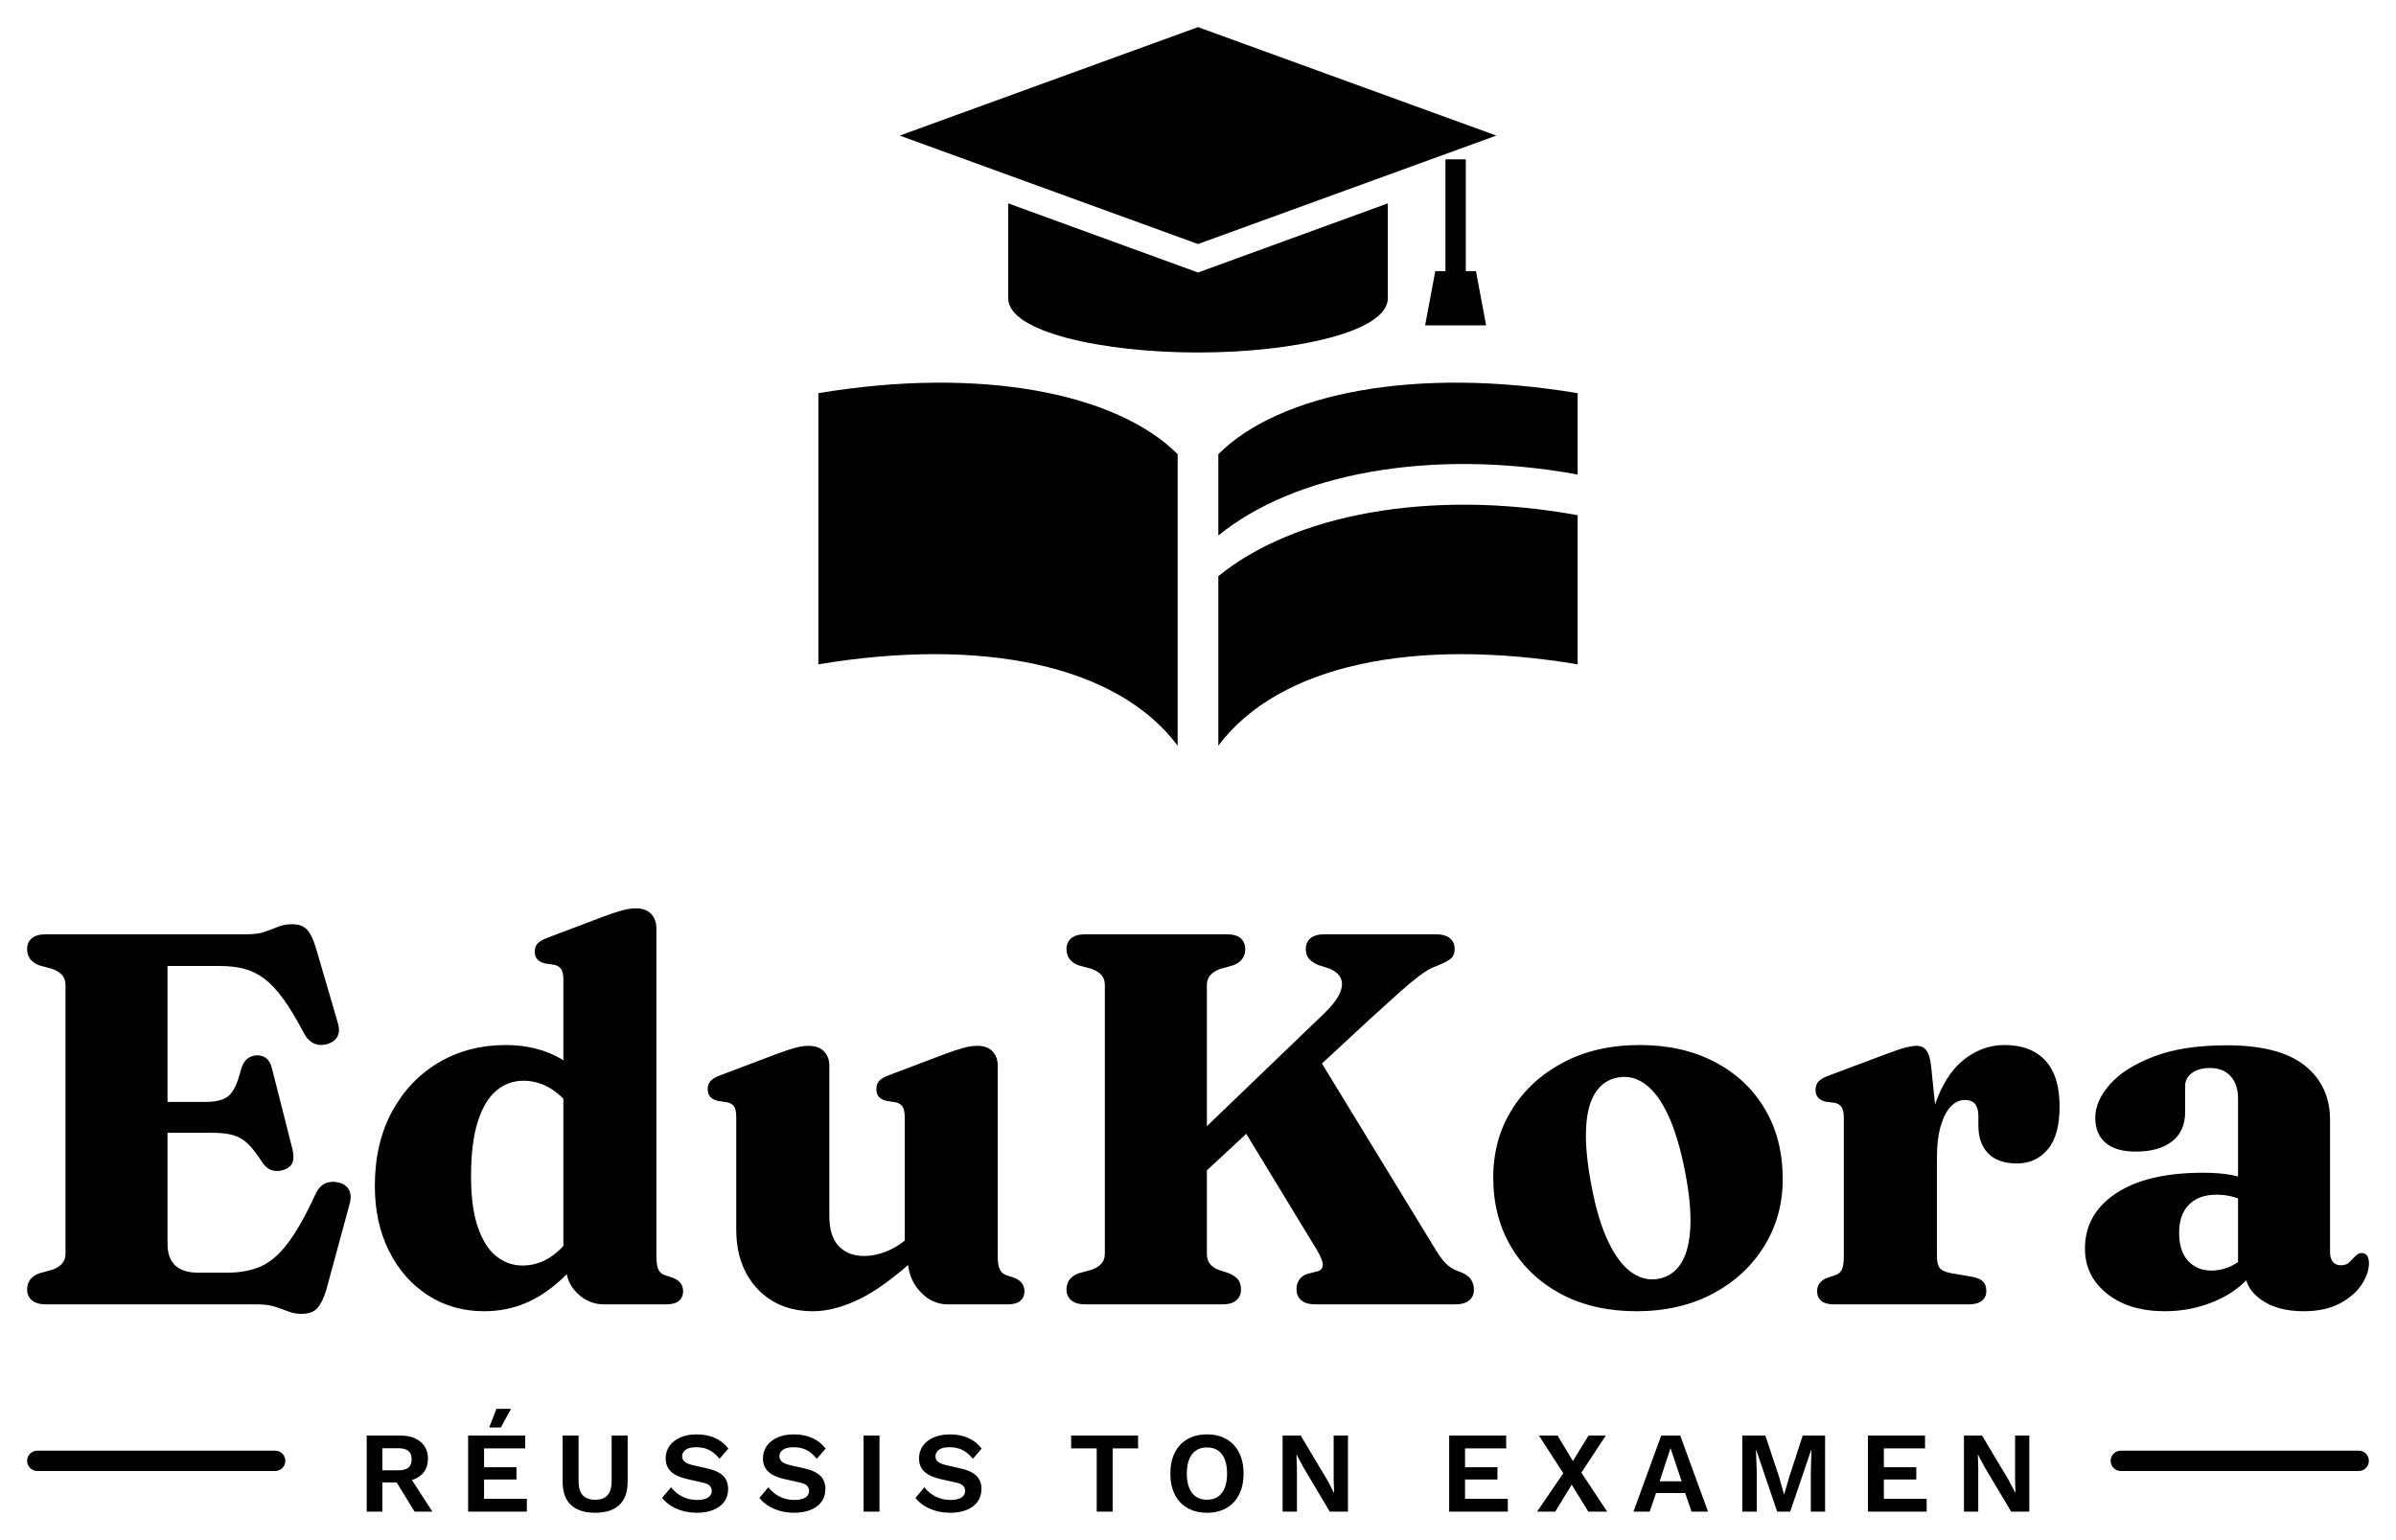
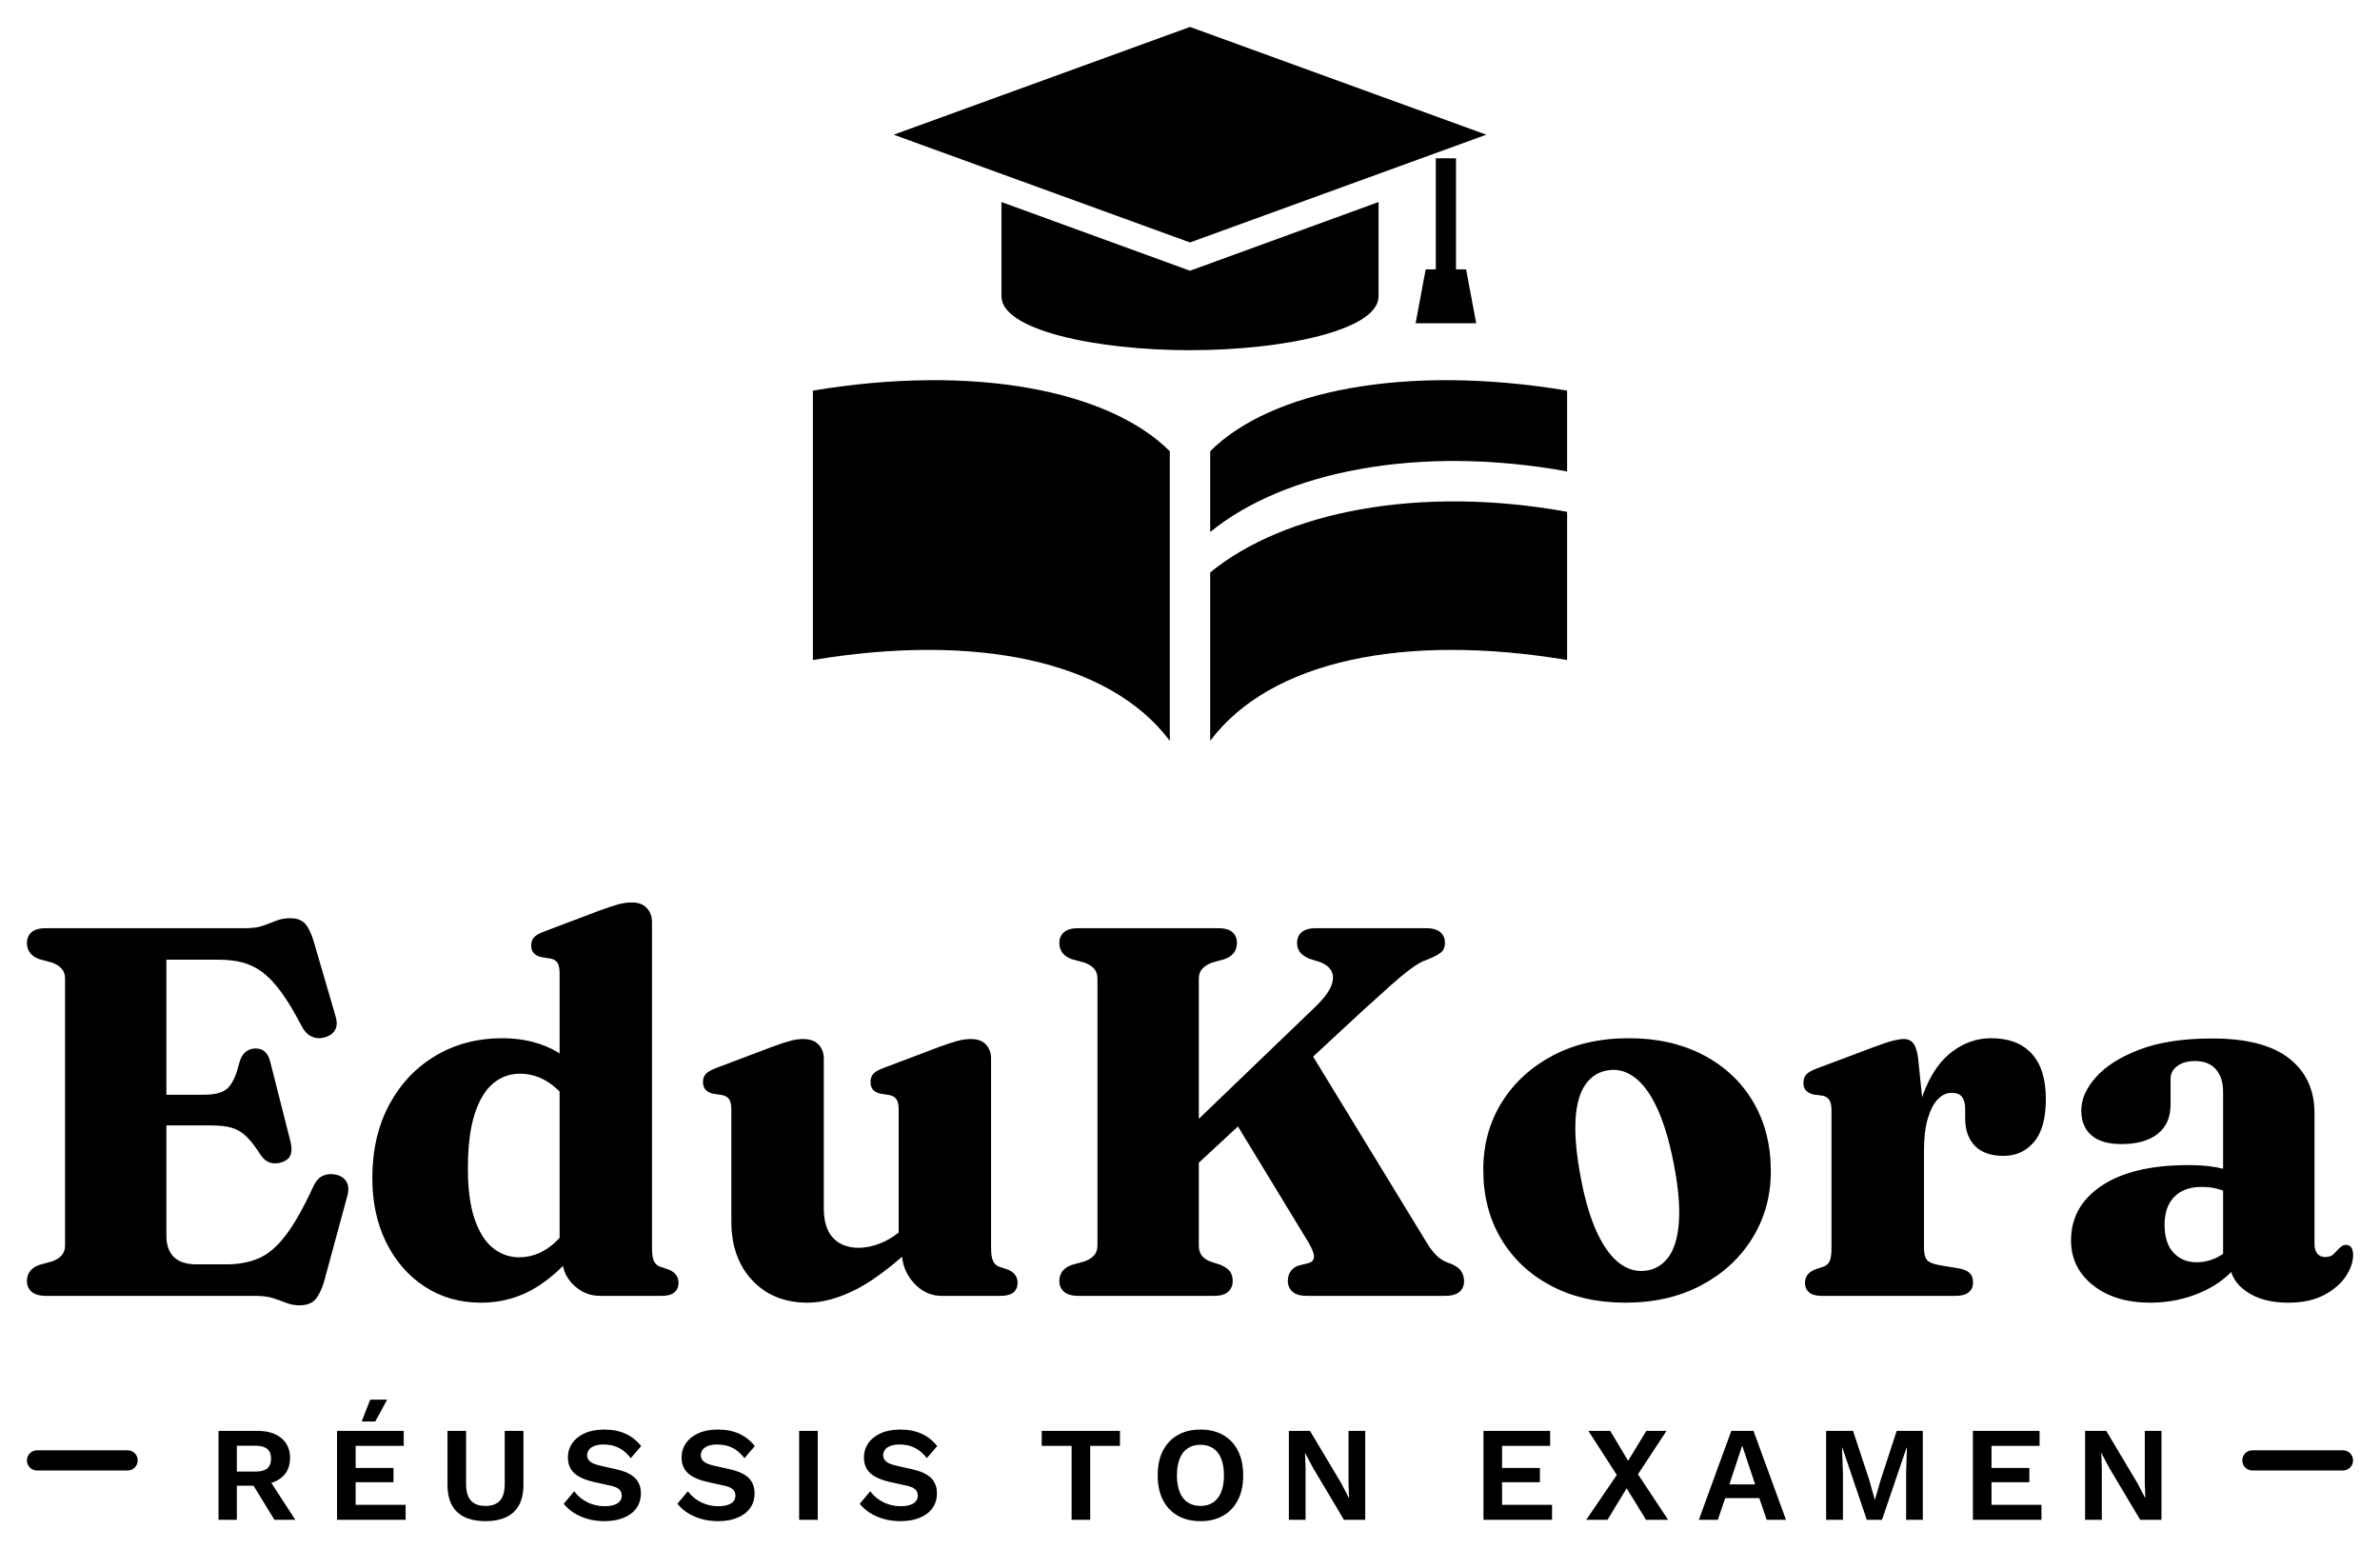
- <svg xmlns="http://www.w3.org/2000/svg" viewBox="0 0 353.42 227.16" width="353.42" height="227.16" role="img" aria-label="EduKora — RÉUSSIS TON EXAMEN">
+ <svg xmlns="http://www.w3.org/2000/svg" viewBox="0 0 353.42 229.87" width="353.42" height="229.87" role="img" aria-label="EduKora — RÉUSSIS TON EXAMEN">
  <g transform="translate(112.71 -2) scale(1)">
    <path fill="#000000" d="M64 6 108 22 64 38 20 22Z" />
    <path fill="#000000" d="M36 32 64 42.2 92 32V46C92 51 78 54 64 54S36 51 36 46Z" />
    <path fill="#000000" d="M100.5 25.5h3V42h-3zM99 42h6l1.5 8h-9z" />
    <path fill="#000000" d="M61 69C52 60 32 56 8 60V100C32 96 52 100 61 112Z" />
    <path fill="#000000" d="M67 69C76 60 96 56 120 60V72C98 68 78 72 67 81Z" />
    <path fill="#000000" d="M67 87C78 78 98 74 120 78V100C96 96 76 100 67 112Z" />
  </g>
  <path fill="#000000" transform="translate(0.26 192.42)" d="M3.74 -52.42L3.74 -52.42Q3.74 -53.43 4.45 -54.02Q5.15 -54.6 6.59 -54.6L6.59 -54.6L36.19 -54.6Q37.79 -54.6 38.82 -54.97Q39.86 -55.34 40.77 -55.71Q41.69 -56.08 42.86 -56.08L42.86 -56.08Q44.3 -56.08 45.05 -55.26Q45.79 -54.44 46.33 -52.61L46.33 -52.61L49.57 -41.53Q49.92 -40.37 49.55 -39.59Q49.18 -38.8 48.16 -38.45L48.16 -38.45Q46.99 -38.06 46.06 -38.49Q45.12 -38.92 44.54 -40.05L44.54 -40.05Q42.94 -43.13 41.53 -45.06Q40.13 -46.99 38.73 -48.05Q37.32 -49.1 35.74 -49.51Q34.16 -49.92 32.14 -49.92L32.14 -49.92L24.45 -49.92L24.45 -29.87L30.11 -29.87Q32.53 -29.87 33.56 -30.85Q34.59 -31.82 35.26 -34.55L35.26 -34.55Q35.57 -35.69 36.17 -36.19Q36.78 -36.7 37.6 -36.74L37.6 -36.74Q39.39 -36.78 39.86 -34.79L39.86 -34.79L42.9 -22.82Q43.17 -21.57 42.86 -20.86Q42.55 -20.16 41.61 -19.85Q40.68 -19.54 39.88 -19.77Q39.08 -20.01 38.49 -20.86L38.49 -20.86Q37.32 -22.7 36.35 -23.65Q35.37 -24.61 34.16 -24.96Q32.95 -25.31 31.08 -25.31L31.08 -25.31L24.45 -25.31L24.45 -8.93Q24.45 -6.83 25.58 -5.75Q26.71 -4.68 28.94 -4.68L28.94 -4.68L33.31 -4.68Q36.08 -4.68 38.16 -5.58Q40.25 -6.47 42.18 -9.01Q44.11 -11.54 46.33 -16.38L46.33 -16.38Q46.84 -17.43 47.66 -17.82Q48.48 -18.21 49.49 -18.02L49.49 -18.02Q50.66 -17.82 51.17 -16.98Q51.67 -16.15 51.32 -14.86L51.32 -14.86L47.85 -2.07Q47.31 -0.31 46.55 0.55Q45.79 1.4 44.19 1.4L44.19 1.4Q43.17 1.4 42.28 1.05Q41.38 0.7 40.33 0.35Q39.27 0 37.71 0L37.71 0L6.59 0Q5.15 0 4.45 -0.6Q3.74 -1.21 3.74 -2.18L3.74 -2.18Q3.74 -3.94 5.58 -4.6L5.58 -4.6L7.45 -5.11Q8.42 -5.46 8.91 -6.03Q9.4 -6.59 9.4 -7.49L9.4 -7.49L9.4 -47.11Q9.4 -48.01 8.91 -48.57Q8.42 -49.14 7.45 -49.49L7.45 -49.49L5.58 -50Q3.74 -50.66 3.74 -52.42M55.03 -17.47L55.03 -17.47Q55.03 -23.75 57.56 -28.43Q60.1 -33.11 64.47 -35.69Q68.84 -38.26 74.33 -38.26L74.33 -38.26Q79.01 -38.26 82.56 -36.19L82.56 -36.19Q82.68 -36.08 82.84 -36L82.84 -36L82.84 -47.89Q82.84 -48.98 82.52 -49.45Q82.21 -49.92 81.55 -50.08L81.55 -50.08L80.07 -50.31Q79.33 -50.51 78.97 -50.93Q78.62 -51.36 78.62 -52.03L78.62 -52.03Q78.62 -52.81 79.07 -53.27Q79.52 -53.74 80.73 -54.17L80.73 -54.17L88.76 -57.21Q90.48 -57.84 91.53 -58.13Q92.59 -58.42 93.56 -58.42L93.56 -58.42Q95 -58.42 95.78 -57.6Q96.56 -56.78 96.56 -55.46L96.56 -55.46L96.56 -7.14Q96.56 -5.77 96.84 -5.17Q97.11 -4.56 97.77 -4.33L97.77 -4.33L98.94 -3.94Q99.76 -3.63 100.13 -3.12Q100.5 -2.61 100.5 -1.95L100.5 -1.95Q100.5 -1.05 99.9 -0.53Q99.29 0 97.97 0L97.97 0L88.88 0Q86.58 0 84.94 -1.6L84.94 -1.6Q83.66 -2.81 83.34 -4.45L83.34 -4.45Q81.9 -3 80.34 -1.91L80.34 -1.91Q76.25 1.01 71.14 1.01L71.14 1.01Q66.5 1.01 62.85 -1.35Q59.2 -3.71 57.12 -7.88Q55.03 -12.05 55.03 -17.47M82.84 -8.62L82.84 -30.34Q82.06 -31.12 81.24 -31.67L81.24 -31.67Q79.25 -32.99 76.95 -32.99L76.95 -32.99Q74.69 -32.99 72.95 -31.53Q71.21 -30.07 70.22 -26.97Q69.22 -23.87 69.22 -18.91L69.22 -18.91Q69.22 -14.31 70.22 -11.41Q71.21 -8.5 72.93 -7.12Q74.65 -5.73 76.83 -5.73L76.83 -5.73Q79.33 -5.73 81.43 -7.33L81.43 -7.33Q82.13 -7.84 82.84 -8.62L82.84 -8.62M108.34 -11.08L108.34 -11.08L108.34 -27.61Q108.34 -28.7 108.03 -29.17Q107.72 -29.64 107.06 -29.8L107.06 -29.8L105.57 -30.03Q104.83 -30.23 104.48 -30.65Q104.13 -31.08 104.13 -31.75L104.13 -31.75Q104.13 -32.53 104.58 -32.99Q105.03 -33.46 106.24 -33.89L106.24 -33.89L114.27 -36.93Q116.06 -37.6 117.1 -37.87Q118.13 -38.14 118.95 -38.14L118.95 -38.14Q120.51 -38.14 121.29 -37.32Q122.07 -36.5 122.07 -35.22L122.07 -35.22L122.07 -13.03Q122.07 -10.06 123.45 -8.6Q124.84 -7.14 127.26 -7.14L127.26 -7.14Q128.78 -7.14 130.46 -7.8L130.46 -7.8Q131.86 -8.35 133.19 -9.4L133.19 -9.4L133.19 -27.61Q133.19 -28.7 132.87 -29.17Q132.56 -29.64 131.9 -29.8L131.9 -29.8L130.46 -30.03Q129.68 -30.23 129.34 -30.65Q129.01 -31.08 129.01 -31.75L129.01 -31.75Q129.01 -32.53 129.44 -32.99Q129.87 -33.46 131.08 -33.89L131.08 -33.89L139.11 -36.93Q140.83 -37.56 141.88 -37.85Q142.94 -38.14 143.91 -38.14L143.91 -38.14Q145.39 -38.14 146.15 -37.32Q146.91 -36.5 146.91 -35.22L146.91 -35.22L146.91 -7.14Q146.91 -5.77 147.21 -5.17Q147.5 -4.56 148.12 -4.33L148.12 -4.33L149.29 -3.94Q150.11 -3.63 150.48 -3.12Q150.85 -2.61 150.85 -1.95L150.85 -1.95Q150.85 -1.05 150.25 -0.53Q149.64 0 148.32 0L148.32 0L139.58 0Q137.16 0 135.41 -1.95L135.41 -1.95Q133.93 -3.59 133.69 -5.81L133.69 -5.81Q129.83 -2.46 126.83 -0.94L126.83 -0.94Q122.97 1.01 119.65 1.01L119.65 1.01Q114.58 1.01 111.46 -2.3Q108.34 -5.62 108.34 -11.08M177.76 -19.77L177.76 -7.49Q177.76 -6.59 178.17 -6.03Q178.58 -5.46 179.44 -5.11L179.44 -5.11L181 -4.6Q182.05 -4.13 182.42 -3.59Q182.79 -3.04 182.79 -2.18L182.79 -2.18Q182.79 -1.21 182.11 -0.6Q181.43 0 179.99 0L179.99 0L159.9 0Q158.46 0 157.76 -0.6Q157.05 -1.21 157.05 -2.18L157.05 -2.18Q157.05 -3.94 158.89 -4.6L158.89 -4.6L160.76 -5.11Q161.73 -5.46 162.22 -6.03Q162.71 -6.59 162.71 -7.49L162.71 -7.49L162.71 -47.11Q162.71 -48.01 162.22 -48.57Q161.73 -49.14 160.76 -49.49L160.76 -49.49L158.89 -50Q157.05 -50.66 157.05 -52.42L157.05 -52.42Q157.05 -53.43 157.76 -54.02Q158.46 -54.6 159.9 -54.6L159.9 -54.6L180.61 -54.6Q182.05 -54.6 182.73 -54.02Q183.42 -53.43 183.42 -52.42L183.42 -52.42Q183.42 -50.66 181.58 -50L181.58 -50L179.75 -49.49Q178.78 -49.14 178.27 -48.57Q177.76 -48.01 177.76 -47.11L177.76 -47.11L177.76 -26.29L195 -42.86Q196.79 -44.58 197.36 -45.88Q197.93 -47.19 197.5 -48.13Q197.07 -49.06 195.74 -49.57L195.74 -49.57L194.14 -50.08Q193.25 -50.47 192.8 -51.01Q192.35 -51.56 192.35 -52.42L192.35 -52.42Q192.35 -53.43 193.05 -54.02Q193.75 -54.6 195.2 -54.6L195.2 -54.6L211.46 -54.6Q212.9 -54.6 213.6 -54.02Q214.31 -53.43 214.31 -52.42L214.31 -52.42Q214.31 -51.52 213.76 -51.03Q213.21 -50.54 211.65 -49.92L211.65 -49.92Q211.07 -49.73 210.44 -49.37Q209.82 -49.02 208.85 -48.28Q207.87 -47.54 206.25 -46.1Q204.63 -44.66 202.02 -42.28L202.02 -42.28L194.73 -35.53L211.69 -7.76Q212.59 -6.32 213.39 -5.69Q214.19 -5.07 215.12 -4.8L215.12 -4.8Q216.29 -4.33 216.72 -3.67Q217.15 -3 217.15 -2.18L217.15 -2.18Q217.15 -1.17 216.45 -0.58Q215.75 0 214.31 0L214.31 0L193.83 0Q192.39 0 191.69 -0.6Q190.98 -1.21 190.98 -2.22L190.98 -2.22Q190.98 -3.08 191.41 -3.67Q191.84 -4.25 192.54 -4.49L192.54 -4.49L194.1 -4.88Q194.84 -5.11 194.86 -5.81Q194.88 -6.51 194.03 -7.96L194.03 -7.96L183.57 -25.16L177.76 -19.77M241.61 -38.26L241.61 -38.26Q247.92 -38.26 252.68 -35.76Q257.44 -33.27 260.07 -28.82Q262.7 -24.38 262.7 -18.49L262.7 -18.49Q262.7 -12.99 259.95 -8.56Q257.21 -4.13 252.35 -1.56Q247.49 1.01 241.1 1.01L241.1 1.01Q234.82 1.01 230.06 -1.5Q225.3 -4.02 222.65 -8.46Q220 -12.91 220 -18.72L220 -18.72Q220 -24.34 222.75 -28.74Q225.5 -33.15 230.35 -35.7Q235.21 -38.26 241.61 -38.26M244.41 -3.78L244.41 -3.78Q246.48 -4.17 247.69 -6.04Q248.9 -7.92 249.07 -11.35Q249.25 -14.78 248.24 -19.85L248.24 -19.85Q247.26 -24.8 245.78 -27.96Q244.3 -31.12 242.39 -32.51Q240.47 -33.89 238.33 -33.46L238.33 -33.46Q236.26 -33.07 235.05 -31.2Q233.84 -29.33 233.69 -25.9Q233.53 -22.46 234.51 -17.39L234.51 -17.39Q235.44 -12.48 236.94 -9.3Q238.45 -6.12 240.34 -4.76Q242.23 -3.39 244.41 -3.78M284.58 -35.22L284.58 -35.22L285.17 -29.48Q285.36 -30.07 285.6 -30.65L285.6 -30.65Q287.16 -34.48 289.77 -36.37Q292.38 -38.26 295.39 -38.26L295.39 -38.26Q299.33 -38.26 301.43 -35.98Q303.54 -33.7 303.54 -29.21L303.54 -29.21Q303.54 -24.92 301.78 -22.85Q300.03 -20.79 297.26 -20.79L297.26 -20.79Q294.45 -20.79 293.01 -22.27Q291.56 -23.75 291.56 -26.36L291.56 -26.36L291.56 -27.89Q291.53 -29.02 291.06 -29.58Q290.59 -30.15 289.54 -30.15L289.54 -30.15Q288.44 -30.15 287.53 -29.23Q286.61 -28.31 286.03 -26.4Q285.44 -24.49 285.44 -21.37L285.44 -21.37L285.44 -7.14Q285.44 -5.93 285.85 -5.38Q286.26 -4.84 287.55 -4.6L287.55 -4.6L290.71 -4.06Q291.76 -3.86 292.25 -3.37Q292.73 -2.89 292.73 -1.99L292.73 -1.99Q292.73 -1.05 292.07 -0.53Q291.41 0 290.16 0L290.16 0L270.27 0Q268.98 0 268.38 -0.53Q267.77 -1.05 267.77 -1.95L267.77 -1.95Q267.77 -2.61 268.14 -3.12Q268.51 -3.63 269.33 -3.94L269.33 -3.94L270.5 -4.33Q271.17 -4.56 271.44 -5.17Q271.71 -5.77 271.71 -7.14L271.71 -7.14L271.71 -27.5Q271.71 -28.59 271.4 -29.07Q271.09 -29.56 270.43 -29.72L270.43 -29.72L268.98 -29.91Q268.2 -30.15 267.87 -30.56Q267.54 -30.97 267.54 -31.63L267.54 -31.63Q267.54 -32.41 267.99 -32.9Q268.44 -33.38 269.65 -33.81L269.65 -33.81L277.45 -36.74Q279.79 -37.63 280.82 -37.89Q281.85 -38.14 282.44 -38.14L282.44 -38.14Q283.37 -38.14 283.88 -37.48Q284.39 -36.82 284.58 -35.22M307.28 -8.23L307.28 -8.23Q307.28 -13.34 311.86 -16.38Q316.45 -19.42 324.71 -19.42L324.71 -19.42Q327.13 -19.42 329 -19.07L329 -19.07Q329.43 -18.95 329.86 -18.88L329.86 -18.88L329.86 -30.34Q329.86 -32.45 328.77 -33.66Q327.68 -34.87 325.73 -34.87L325.73 -34.87Q324.05 -34.87 323.06 -34.13Q322.06 -33.38 322.06 -32.25L322.06 -32.25L322.06 -28.39Q322.06 -25.58 320.15 -24.06Q318.24 -22.54 314.77 -22.54L314.77 -22.54Q311.81 -22.54 310.3 -23.85Q308.8 -25.16 308.8 -27.53L308.8 -27.53Q308.8 -30.03 310.99 -32.49Q313.17 -34.94 317.48 -36.58Q321.79 -38.22 328.22 -38.22L328.22 -38.22Q335.91 -38.22 339.67 -35.26Q343.43 -32.29 343.43 -27.18L343.43 -27.18L343.43 -7.72Q343.43 -6.79 343.84 -6.28Q344.25 -5.77 345.03 -5.77Q345.81 -5.77 346.22 -6.16Q346.63 -6.55 346.98 -6.94L346.98 -6.94Q347.22 -7.18 347.47 -7.37Q347.72 -7.57 348.08 -7.57L348.08 -7.57Q348.66 -7.57 348.91 -7.16Q349.17 -6.75 349.17 -6.08L349.17 -6.08Q349.17 -4.56 348.09 -2.92Q347.02 -1.29 344.88 -0.14Q342.73 1.01 339.53 1.01L339.53 1.01Q335.63 1.01 333.26 -0.7L333.26 -0.7Q331.58 -1.87 331.07 -3.55L331.07 -3.55Q329.28 -1.72 326.7 -0.58L326.7 -0.58Q323.12 1.01 319.06 1.01L319.06 1.01Q313.79 1.01 310.54 -1.58Q307.28 -4.17 307.28 -8.23M329.86 -6.24L329.86 -15.64Q329.43 -15.79 328.97 -15.91L328.97 -15.91Q327.91 -16.18 326.66 -16.18L326.66 -16.18Q324.09 -16.18 322.63 -14.72Q321.17 -13.26 321.17 -10.57L321.17 -10.57Q321.17 -7.84 322.49 -6.42Q323.82 -4.99 325.92 -4.99L325.92 -4.99Q327.52 -4.99 329 -5.73L329 -5.73Q329.47 -5.97 329.86 -6.24L329.86 -6.24" />
  <g transform="translate(4 207.83)">
-     <path fill="#000000" transform="translate(48.63 15.16)" d="M1.46 -11.22L6.41 -11.22Q8.31 -11.22 9.4 -10.3Q10.49 -9.38 10.49 -7.84L10.49 -7.84Q10.49 -6.19 9.4 -5.32L9.4 -5.32Q8.86 -4.88 8.13 -4.66L8.13 -4.66L11.15 0L8.52 0L5.88 -4.3L3.77 -4.3L3.77 0L1.46 0L1.46 -11.22M3.77 -6.09L6.14 -6.09Q7.12 -6.09 7.61 -6.49Q8.09 -6.89 8.09 -7.72Q8.09 -8.55 7.61 -8.95Q7.12 -9.35 6.14 -9.35L6.14 -9.35L3.77 -9.35L3.77 -6.09M25.08 0L16.42 0L16.42 -11.22L24.84 -11.22L24.84 -9.33L18.77 -9.33L18.77 -6.55L23.55 -6.55L23.55 -4.74L18.77 -4.74L18.77 -1.89L25.08 -1.89L25.08 0M19.53 -12.41L20.6 -15.16L22.75 -15.16L21.25 -12.41L19.53 -12.41M37.59 -11.22L39.95 -11.22L39.95 -4.42Q39.95 -2.13 38.73 -0.98Q37.5 0.17 35.16 0.17L35.16 0.17Q32.81 0.17 31.59 -0.98Q30.36 -2.13 30.36 -4.42L30.36 -4.42L30.36 -11.22L32.71 -11.22L32.71 -4.52Q32.71 -3.11 33.31 -2.43Q33.92 -1.75 35.16 -1.75L35.16 -1.75Q36.4 -1.75 36.99 -2.43Q37.59 -3.11 37.59 -4.52L37.59 -4.52L37.59 -11.22M50.15 -11.39L50.15 -11.39Q51.68 -11.39 52.84 -10.86Q53.99 -10.34 54.81 -9.3L54.81 -9.3L53.5 -7.79Q52.8 -8.67 51.98 -9.09Q51.15 -9.5 50.06 -9.5L50.06 -9.5Q49.35 -9.5 48.88 -9.32Q48.42 -9.13 48.2 -8.82Q47.99 -8.52 47.99 -8.14L47.99 -8.14Q47.99 -7.68 48.35 -7.37Q48.7 -7.06 49.57 -6.85L49.57 -6.85L51.66 -6.38Q53.33 -6 54.05 -5.26Q54.77 -4.52 54.77 -3.35L54.77 -3.35Q54.77 -2.24 54.2 -1.45Q53.62 -0.66 52.58 -0.25Q51.54 0.17 50.2 0.17L50.2 0.17Q49.03 0.17 48.05 -0.11Q47.07 -0.39 46.31 -0.88Q45.54 -1.38 45.03 -2.02L45.03 -2.02L46.36 -3.6Q46.75 -3.06 47.33 -2.64Q47.91 -2.21 48.65 -1.96Q49.39 -1.72 50.2 -1.72L50.2 -1.72Q50.9 -1.72 51.38 -1.88Q51.87 -2.04 52.11 -2.34Q52.36 -2.64 52.36 -3.06L52.36 -3.06Q52.36 -3.5 52.06 -3.82Q51.77 -4.13 50.97 -4.3L50.97 -4.3L48.69 -4.81Q47.7 -5.05 47 -5.43Q46.29 -5.81 45.93 -6.42Q45.56 -7.02 45.56 -7.85L45.56 -7.85Q45.56 -8.86 46.1 -9.66Q46.65 -10.46 47.68 -10.92Q48.7 -11.39 50.15 -11.39M64.5 -11.39L64.5 -11.39Q66.03 -11.39 67.18 -10.86Q68.34 -10.34 69.16 -9.3L69.16 -9.3L67.85 -7.79Q67.15 -8.67 66.33 -9.09Q65.5 -9.5 64.41 -9.5L64.41 -9.5Q63.7 -9.5 63.23 -9.32Q62.76 -9.13 62.55 -8.82Q62.34 -8.52 62.34 -8.14L62.34 -8.14Q62.34 -7.68 62.7 -7.37Q63.05 -7.06 63.92 -6.85L63.92 -6.85L66.01 -6.38Q67.68 -6 68.4 -5.26Q69.12 -4.52 69.12 -3.35L69.12 -3.35Q69.12 -2.24 68.54 -1.45Q67.97 -0.66 66.93 -0.25Q65.89 0.17 64.55 0.17L64.55 0.17Q63.38 0.17 62.4 -0.11Q61.42 -0.39 60.66 -0.88Q59.89 -1.38 59.38 -2.02L59.38 -2.02L60.71 -3.6Q61.1 -3.06 61.68 -2.64Q62.25 -2.21 62.99 -1.96Q63.73 -1.72 64.55 -1.72L64.55 -1.72Q65.25 -1.72 65.73 -1.88Q66.22 -2.04 66.46 -2.34Q66.71 -2.64 66.71 -3.06L66.71 -3.06Q66.71 -3.5 66.41 -3.82Q66.11 -4.13 65.31 -4.3L65.31 -4.3L63.04 -4.81Q62.05 -5.05 61.34 -5.43Q60.64 -5.81 60.27 -6.42Q59.91 -7.02 59.91 -7.85L59.91 -7.85Q59.91 -8.86 60.45 -9.66Q61 -10.46 62.02 -10.92Q63.05 -11.39 64.5 -11.39M74.75 -11.22L77.1 -11.22L77.1 0L74.75 0L74.75 -11.22M87.52 -11.39L87.52 -11.39Q89.05 -11.39 90.2 -10.86Q91.36 -10.34 92.17 -9.3L92.17 -9.3L90.87 -7.79Q90.17 -8.67 89.34 -9.09Q88.52 -9.5 87.43 -9.5L87.43 -9.5Q86.72 -9.5 86.25 -9.32Q85.78 -9.13 85.57 -8.82Q85.36 -8.52 85.36 -8.14L85.36 -8.14Q85.36 -7.68 85.71 -7.37Q86.07 -7.06 86.94 -6.85L86.94 -6.85L89.03 -6.38Q90.7 -6 91.42 -5.26Q92.14 -4.52 92.14 -3.35L92.14 -3.35Q92.14 -2.24 91.56 -1.45Q90.98 -0.66 89.95 -0.25Q88.91 0.17 87.57 0.17L87.57 0.17Q86.39 0.17 85.42 -0.11Q84.44 -0.39 83.67 -0.88Q82.91 -1.38 82.4 -2.02L82.4 -2.02L83.73 -3.6Q84.12 -3.06 84.69 -2.64Q85.27 -2.21 86.01 -1.96Q86.75 -1.72 87.57 -1.72L87.57 -1.72Q88.26 -1.72 88.75 -1.88Q89.23 -2.04 89.48 -2.34Q89.73 -2.64 89.73 -3.06L89.73 -3.06Q89.73 -3.5 89.43 -3.82Q89.13 -4.13 88.33 -4.3L88.33 -4.3L86.05 -4.81Q85.07 -5.05 84.36 -5.43Q83.66 -5.81 83.29 -6.42Q82.93 -7.02 82.93 -7.85L82.93 -7.85Q82.93 -8.86 83.47 -9.66Q84.01 -10.46 85.04 -10.92Q86.07 -11.39 87.52 -11.39M105.37 -11.22L115.24 -11.22L115.24 -9.33L111.49 -9.33L111.49 0L109.14 0L109.14 -9.33L105.37 -9.33L105.37 -11.22M125.41 -11.39L125.41 -11.39Q127.08 -11.39 128.28 -10.69Q129.49 -10 130.14 -8.7Q130.8 -7.41 130.8 -5.61L130.8 -5.61Q130.8 -3.81 130.14 -2.52Q129.49 -1.22 128.28 -0.53Q127.08 0.17 125.41 0.17L125.41 0.17Q123.74 0.17 122.53 -0.53Q121.31 -1.22 120.66 -2.52Q120 -3.81 120 -5.61L120 -5.61Q120 -7.41 120.66 -8.7Q121.31 -10 122.53 -10.69Q123.74 -11.39 125.41 -11.39M125.41 -9.47L125.41 -9.47Q124.47 -9.47 123.8 -9.03Q123.13 -8.59 122.78 -7.72Q122.43 -6.85 122.43 -5.61L122.43 -5.61Q122.43 -4.37 122.78 -3.5Q123.13 -2.64 123.8 -2.19Q124.47 -1.75 125.41 -1.75L125.41 -1.75Q126.34 -1.75 127.01 -2.19Q127.67 -2.64 128.02 -3.5Q128.37 -4.37 128.37 -5.61L128.37 -5.61Q128.37 -6.85 128.02 -7.72Q127.67 -8.59 127.01 -9.03Q126.34 -9.47 125.41 -9.47M144.09 -11.22L146.2 -11.22L146.2 0L143.51 0L139.59 -6.6L138.62 -8.43L138.6 -8.43L138.67 -6.49L138.67 0L136.56 0L136.56 -11.22L139.23 -11.22L143.16 -4.64L144.13 -2.79L144.16 -2.79L144.09 -4.73L144.09 -11.22M169.78 0L161.13 0L161.13 -11.22L169.54 -11.22L169.54 -9.33L163.47 -9.33L163.47 -6.55L168.25 -6.55L168.25 -4.74L163.47 -4.74L163.47 -1.89L169.78 -1.89L169.78 0M180.63 -5.75L184.43 0L181.65 0L179.2 -3.98L176.78 0L174.1 0L177.96 -5.66L174.37 -11.22L177.12 -11.22L179.38 -7.45L181.68 -11.22L184.23 -11.22L180.63 -5.75M195.21 -11.22L199.31 0L196.88 0L195.94 -2.74L191.64 -2.74L190.71 0L188.31 0L192.41 -11.22L195.21 -11.22M193.78 -9.37L192.17 -4.47L195.42 -4.47L193.78 -9.37M213.28 -11.22L216.58 -11.22L216.58 0L214.47 0L214.47 -5.85L214.57 -9.13L214.54 -9.13L211.43 0L209.51 0L206.41 -9.13L206.38 -9.13L206.5 -5.85L206.5 0L204.37 0L204.37 -11.22L207.77 -11.22L209.8 -5.1L210.51 -2.57L210.55 -2.57L211.28 -5.08L213.28 -11.22M231.56 0L222.9 0L222.9 -11.22L231.32 -11.22L231.32 -9.33L225.25 -9.33L225.25 -6.55L230.03 -6.55L230.03 -4.74L225.25 -4.74L225.25 -1.89L231.56 -1.89L231.56 0M244.6 -11.22L246.7 -11.22L246.7 0L244.02 0L240.09 -6.6L239.12 -8.43L239.11 -8.43L239.17 -6.49L239.17 0L237.06 0L237.06 -11.22L239.73 -11.22L243.66 -4.64L244.63 -2.79L244.66 -2.79L244.6 -4.73L244.6 -11.22" />
-     <rect fill="#000000" x="0" y="6.17" width="38.09" height="3" rx="1.5" />
-     <rect fill="#000000" x="307.33" y="6.17" width="38.09" height="3" rx="1.5" />
+     <path fill="#000000" transform="translate(26.73 17.84)" d="M1.72 -13.2L7.54 -13.2Q9.78 -13.2 11.06 -12.12Q12.34 -11.04 12.34 -9.22L12.34 -9.22Q12.34 -7.28 11.06 -6.26L11.06 -6.26Q10.42 -5.74 9.56 -5.48L9.56 -5.48L13.12 0L10.02 0L6.92 -5.06L4.44 -5.06L4.44 0L1.72 0L1.72 -13.2M4.44 -7.16L7.22 -7.16Q8.38 -7.16 8.95 -7.63Q9.52 -8.1 9.52 -9.08Q9.52 -10.06 8.95 -10.53Q8.38 -11 7.22 -11L7.22 -11L4.44 -11L4.44 -7.16M29.5 0L19.32 0L19.32 -13.2L29.22 -13.2L29.22 -10.98L22.08 -10.98L22.08 -7.7L27.7 -7.7L27.7 -5.58L22.08 -5.58L22.08 -2.22L29.5 -2.22L29.5 0M22.98 -14.6L24.24 -17.84L26.76 -17.84L25 -14.6L22.98 -14.6M44.22 -13.2L47 -13.2L47 -5.2Q47 -2.5 45.56 -1.15Q44.12 0.2 41.36 0.2L41.36 0.2Q38.6 0.2 37.16 -1.15Q35.72 -2.5 35.72 -5.2L35.72 -5.2L35.72 -13.2L38.48 -13.2L38.48 -5.32Q38.48 -3.66 39.19 -2.86Q39.9 -2.06 41.36 -2.06L41.36 -2.06Q42.82 -2.06 43.52 -2.86Q44.22 -3.66 44.22 -5.32L44.22 -5.32L44.22 -13.2M59 -13.4L59 -13.4Q60.8 -13.4 62.16 -12.78Q63.52 -12.16 64.48 -10.94L64.48 -10.94L62.94 -9.16Q62.12 -10.2 61.15 -10.69Q60.18 -11.18 58.9 -11.18L58.9 -11.18Q58.06 -11.18 57.51 -10.96Q56.96 -10.74 56.71 -10.38Q56.46 -10.02 56.46 -9.58L56.46 -9.58Q56.46 -9.04 56.88 -8.67Q57.3 -8.3 58.32 -8.06L58.32 -8.06L60.78 -7.5Q62.74 -7.06 63.59 -6.19Q64.44 -5.32 64.44 -3.94L64.44 -3.94Q64.44 -2.64 63.76 -1.71Q63.08 -0.78 61.86 -0.29Q60.64 0.2 59.06 0.2L59.06 0.2Q57.68 0.2 56.53 -0.13Q55.38 -0.46 54.48 -1.04Q53.58 -1.62 52.98 -2.38L52.98 -2.38L54.54 -4.24Q55 -3.6 55.68 -3.1Q56.36 -2.6 57.23 -2.31Q58.1 -2.02 59.06 -2.02L59.06 -2.02Q59.88 -2.02 60.45 -2.21Q61.02 -2.4 61.31 -2.75Q61.6 -3.1 61.6 -3.6L61.6 -3.6Q61.6 -4.12 61.25 -4.49Q60.9 -4.86 59.96 -5.06L59.96 -5.06L57.28 -5.66Q56.12 -5.94 55.29 -6.39Q54.46 -6.84 54.03 -7.55Q53.6 -8.26 53.6 -9.24L53.6 -9.24Q53.6 -10.42 54.24 -11.36Q54.88 -12.3 56.09 -12.85Q57.3 -13.4 59 -13.4M75.88 -13.4L75.88 -13.4Q77.68 -13.4 79.04 -12.78Q80.4 -12.16 81.36 -10.94L81.36 -10.94L79.82 -9.16Q79 -10.2 78.03 -10.69Q77.06 -11.18 75.78 -11.18L75.78 -11.18Q74.94 -11.18 74.39 -10.96Q73.84 -10.74 73.59 -10.38Q73.34 -10.02 73.34 -9.58L73.34 -9.58Q73.34 -9.04 73.76 -8.67Q74.18 -8.3 75.2 -8.06L75.2 -8.06L77.66 -7.5Q79.62 -7.06 80.47 -6.19Q81.32 -5.32 81.32 -3.94L81.32 -3.94Q81.32 -2.64 80.64 -1.71Q79.96 -0.78 78.74 -0.29Q77.52 0.2 75.94 0.2L75.94 0.2Q74.56 0.2 73.41 -0.13Q72.26 -0.46 71.36 -1.04Q70.46 -1.62 69.86 -2.38L69.86 -2.38L71.42 -4.24Q71.88 -3.6 72.56 -3.1Q73.24 -2.6 74.11 -2.31Q74.98 -2.02 75.94 -2.02L75.94 -2.02Q76.76 -2.02 77.33 -2.21Q77.9 -2.4 78.19 -2.75Q78.48 -3.1 78.48 -3.6L78.48 -3.6Q78.48 -4.12 78.13 -4.49Q77.78 -4.86 76.84 -5.06L76.84 -5.06L74.16 -5.66Q73 -5.94 72.17 -6.39Q71.34 -6.84 70.91 -7.55Q70.48 -8.26 70.48 -9.24L70.48 -9.24Q70.48 -10.42 71.12 -11.36Q71.76 -12.3 72.97 -12.85Q74.18 -13.4 75.88 -13.4M87.94 -13.2L90.7 -13.2L90.7 0L87.94 0L87.94 -13.2M102.96 -13.4L102.96 -13.4Q104.76 -13.4 106.12 -12.78Q107.48 -12.16 108.44 -10.94L108.44 -10.94L106.9 -9.16Q106.08 -10.2 105.11 -10.69Q104.14 -11.18 102.86 -11.18L102.86 -11.18Q102.02 -11.18 101.47 -10.96Q100.92 -10.74 100.67 -10.38Q100.42 -10.02 100.42 -9.58L100.42 -9.58Q100.42 -9.04 100.84 -8.67Q101.26 -8.3 102.28 -8.06L102.28 -8.06L104.74 -7.5Q106.7 -7.06 107.55 -6.19Q108.4 -5.32 108.4 -3.94L108.4 -3.94Q108.4 -2.64 107.72 -1.71Q107.04 -0.78 105.82 -0.29Q104.6 0.2 103.02 0.2L103.02 0.2Q101.64 0.2 100.49 -0.13Q99.34 -0.46 98.44 -1.04Q97.54 -1.62 96.94 -2.38L96.94 -2.38L98.5 -4.24Q98.96 -3.6 99.64 -3.1Q100.32 -2.6 101.19 -2.31Q102.06 -2.02 103.02 -2.02L103.02 -2.02Q103.84 -2.02 104.41 -2.21Q104.98 -2.4 105.27 -2.75Q105.56 -3.1 105.56 -3.6L105.56 -3.6Q105.56 -4.12 105.21 -4.49Q104.86 -4.86 103.92 -5.06L103.92 -5.06L101.24 -5.66Q100.08 -5.94 99.25 -6.39Q98.42 -6.84 97.99 -7.55Q97.56 -8.26 97.56 -9.24L97.56 -9.24Q97.56 -10.42 98.2 -11.36Q98.84 -12.3 100.05 -12.85Q101.26 -13.4 102.96 -13.4M123.96 -13.2L135.58 -13.2L135.58 -10.98L131.16 -10.98L131.16 0L128.4 0L128.4 -10.98L123.96 -10.98L123.96 -13.2M147.54 -13.4L147.54 -13.4Q149.5 -13.4 150.92 -12.58Q152.34 -11.76 153.11 -10.24Q153.88 -8.72 153.88 -6.6L153.88 -6.6Q153.88 -4.48 153.11 -2.96Q152.34 -1.44 150.92 -0.62Q149.5 0.2 147.54 0.2L147.54 0.2Q145.58 0.2 144.15 -0.62Q142.72 -1.44 141.95 -2.96Q141.18 -4.48 141.18 -6.6L141.18 -6.6Q141.18 -8.72 141.95 -10.24Q142.72 -11.76 144.15 -12.58Q145.58 -13.4 147.54 -13.4M147.54 -11.14L147.54 -11.14Q146.44 -11.14 145.65 -10.62Q144.86 -10.1 144.45 -9.08Q144.04 -8.06 144.04 -6.6L144.04 -6.6Q144.04 -5.14 144.45 -4.12Q144.86 -3.1 145.65 -2.58Q146.44 -2.06 147.54 -2.06L147.54 -2.06Q148.64 -2.06 149.42 -2.58Q150.2 -3.1 150.61 -4.12Q151.02 -5.14 151.02 -6.6L151.02 -6.6Q151.02 -8.06 150.61 -9.08Q150.2 -10.1 149.42 -10.62Q148.64 -11.14 147.54 -11.14M169.52 -13.2L172 -13.2L172 0L168.84 0L164.22 -7.76L163.08 -9.92L163.06 -9.92L163.14 -7.64L163.14 0L160.66 0L160.66 -13.2L163.8 -13.2L168.42 -5.46L169.56 -3.28L169.6 -3.28L169.52 -5.56L169.52 -13.2M199.74 0L189.56 0L189.56 -13.2L199.46 -13.2L199.46 -10.98L192.32 -10.98L192.32 -7.7L197.94 -7.7L197.94 -5.58L192.32 -5.58L192.32 -2.22L199.74 -2.22L199.74 0M212.5 -6.76L216.98 0L213.7 0L210.82 -4.68L207.98 0L204.82 0L209.36 -6.66L205.14 -13.2L208.38 -13.2L211.04 -8.76L213.74 -13.2L216.74 -13.2L212.5 -6.76M229.66 -13.2L234.48 0L231.62 0L230.52 -3.22L225.46 -3.22L224.36 0L221.54 0L226.36 -13.2L229.66 -13.2M227.98 -11.02L226.08 -5.26L229.9 -5.26L227.98 -11.02M250.92 -13.2L254.8 -13.2L254.8 0L252.32 0L252.32 -6.88L252.44 -10.74L252.4 -10.74L248.74 0L246.48 0L242.84 -10.74L242.8 -10.74L242.94 -6.88L242.94 0L240.44 0L240.44 -13.2L244.44 -13.2L246.82 -6L247.66 -3.02L247.7 -3.02L248.56 -5.98L250.92 -13.2M272.42 0L262.24 0L262.24 -13.2L272.14 -13.2L272.14 -10.98L265 -10.98L265 -7.7L270.62 -7.7L270.62 -5.58L265 -5.58L265 -2.22L272.42 -2.22L272.42 0M287.76 -13.2L290.24 -13.2L290.24 0L287.08 0L282.46 -7.76L281.32 -9.92L281.3 -9.92L281.38 -7.64L281.38 0L278.9 0L278.9 -13.2L282.04 -13.2L286.66 -5.46L287.8 -3.28L287.84 -3.28L287.76 -5.56L287.76 -13.2" />
+     <rect fill="#000000" x="0" y="7.52" width="16.45" height="3" rx="1.5" />
+     <rect fill="#000000" x="328.97" y="7.52" width="16.45" height="3" rx="1.5" />
  </g>
</svg>
